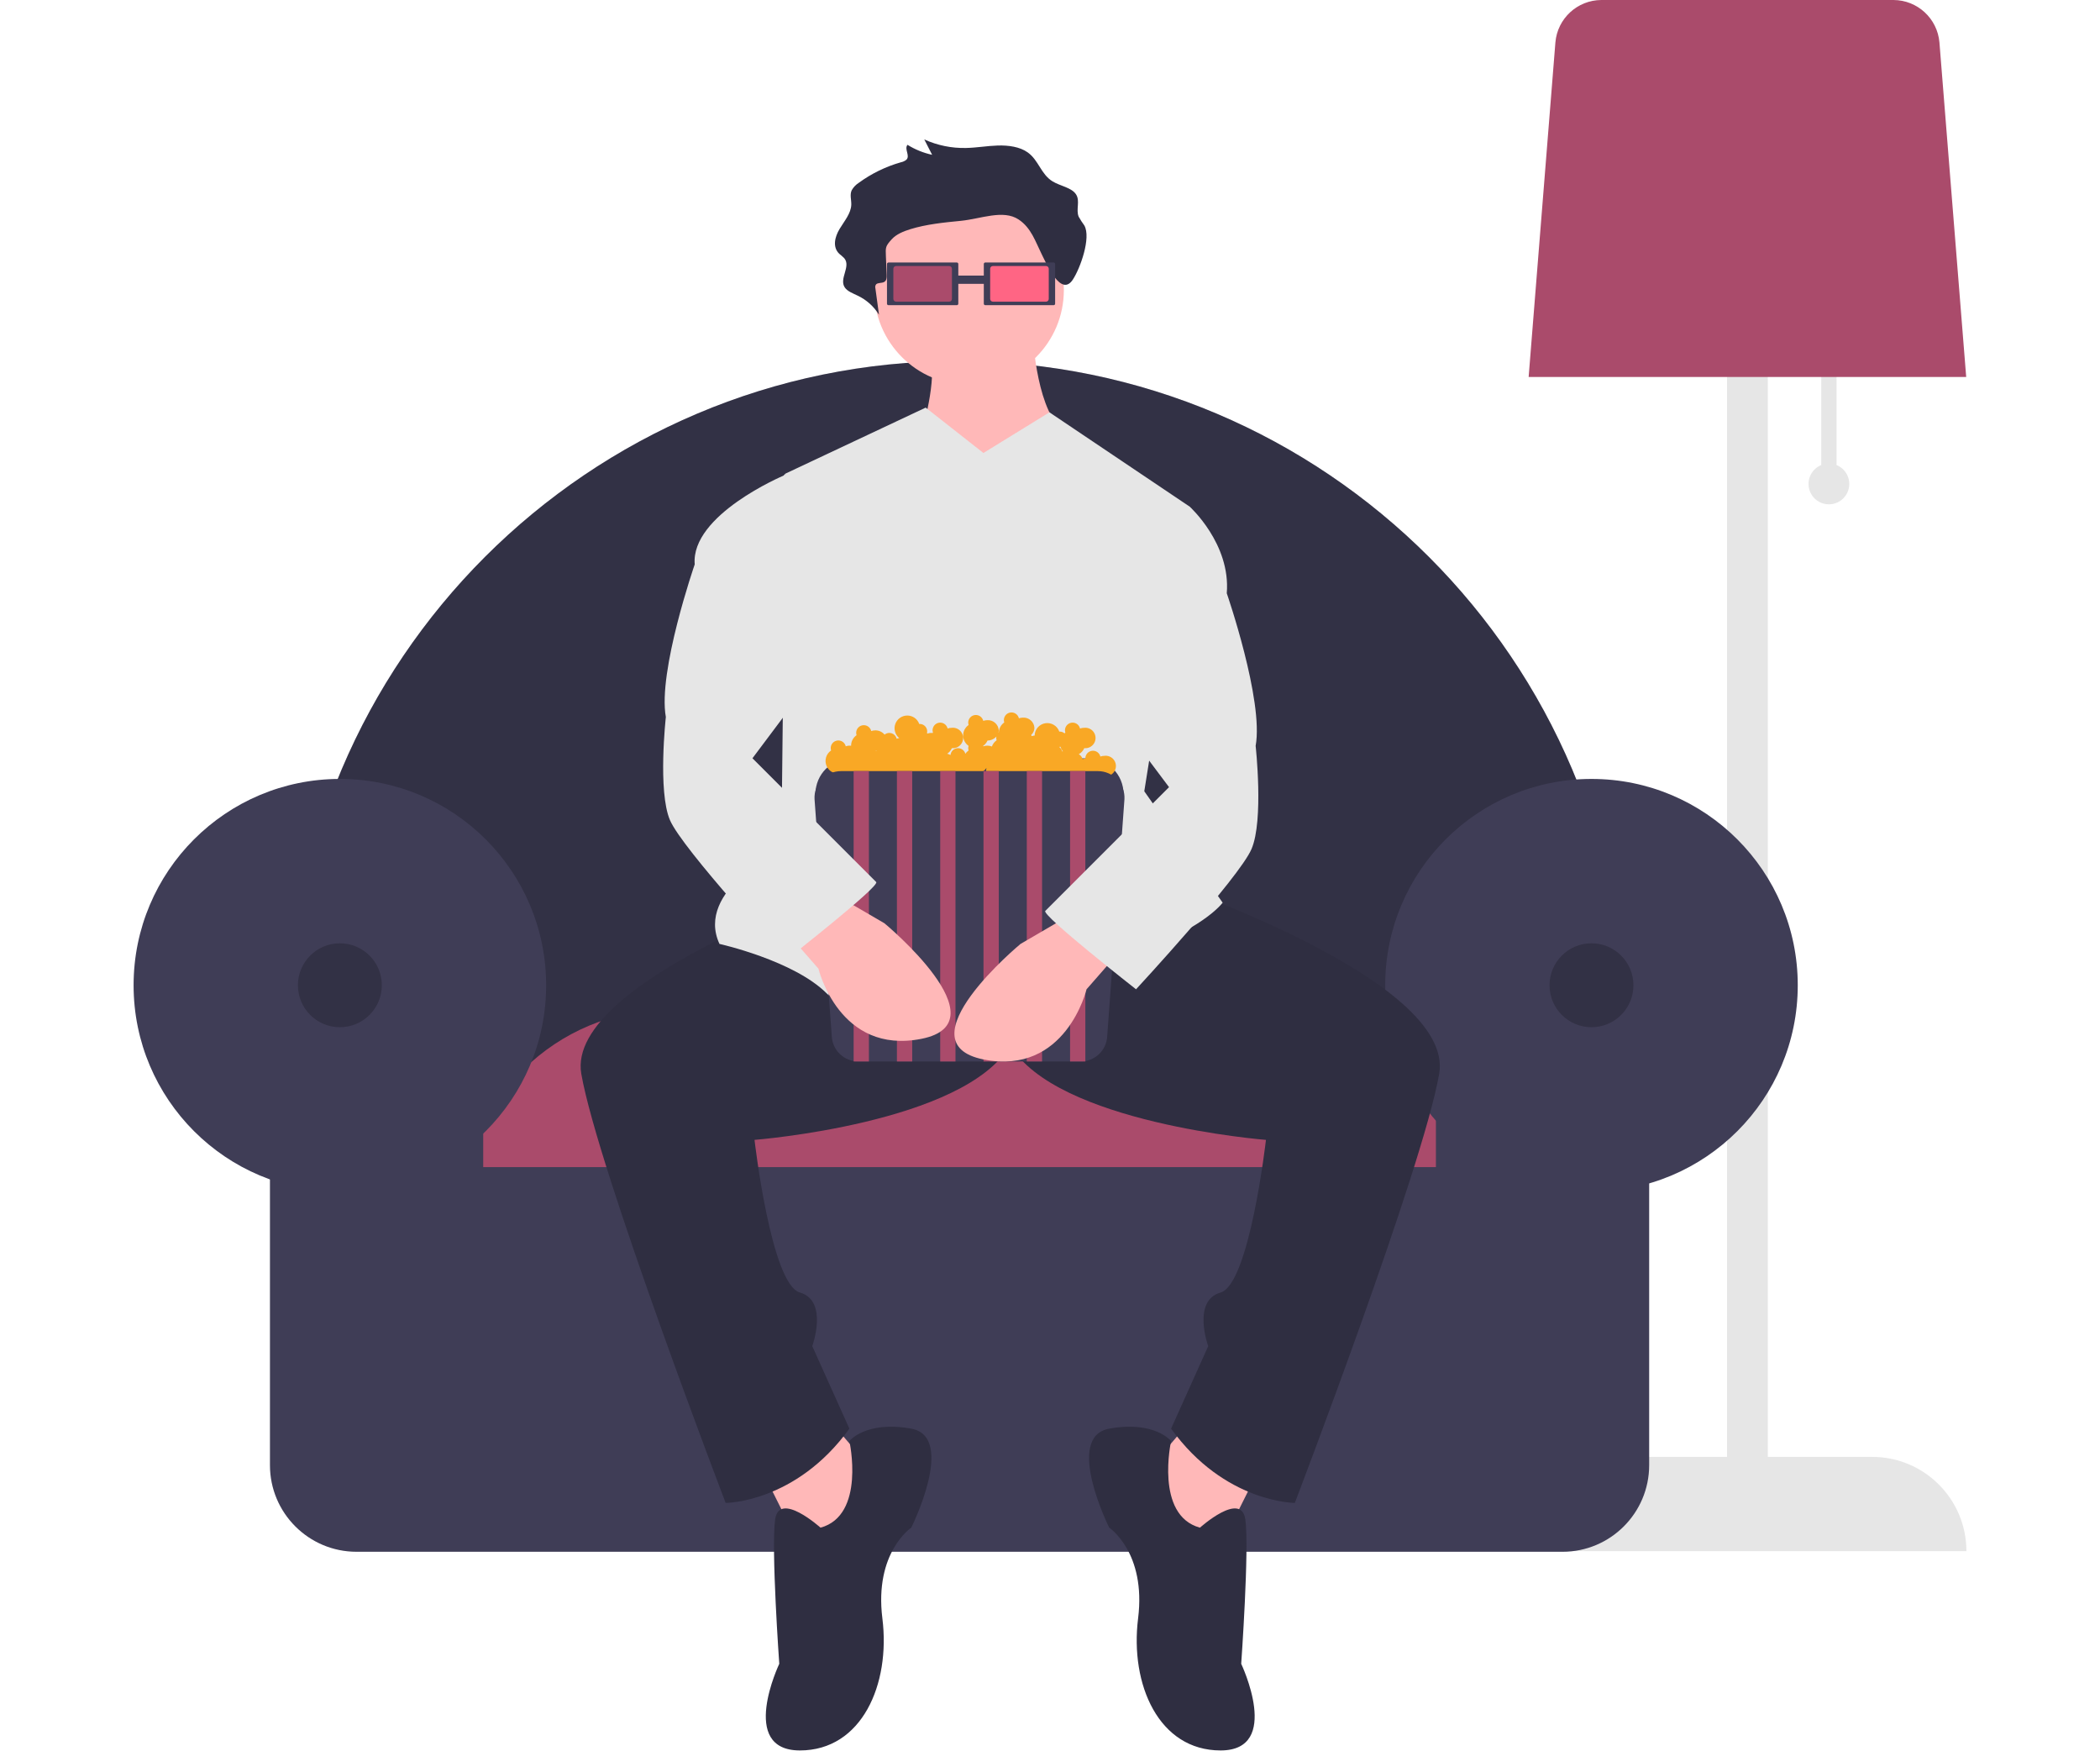
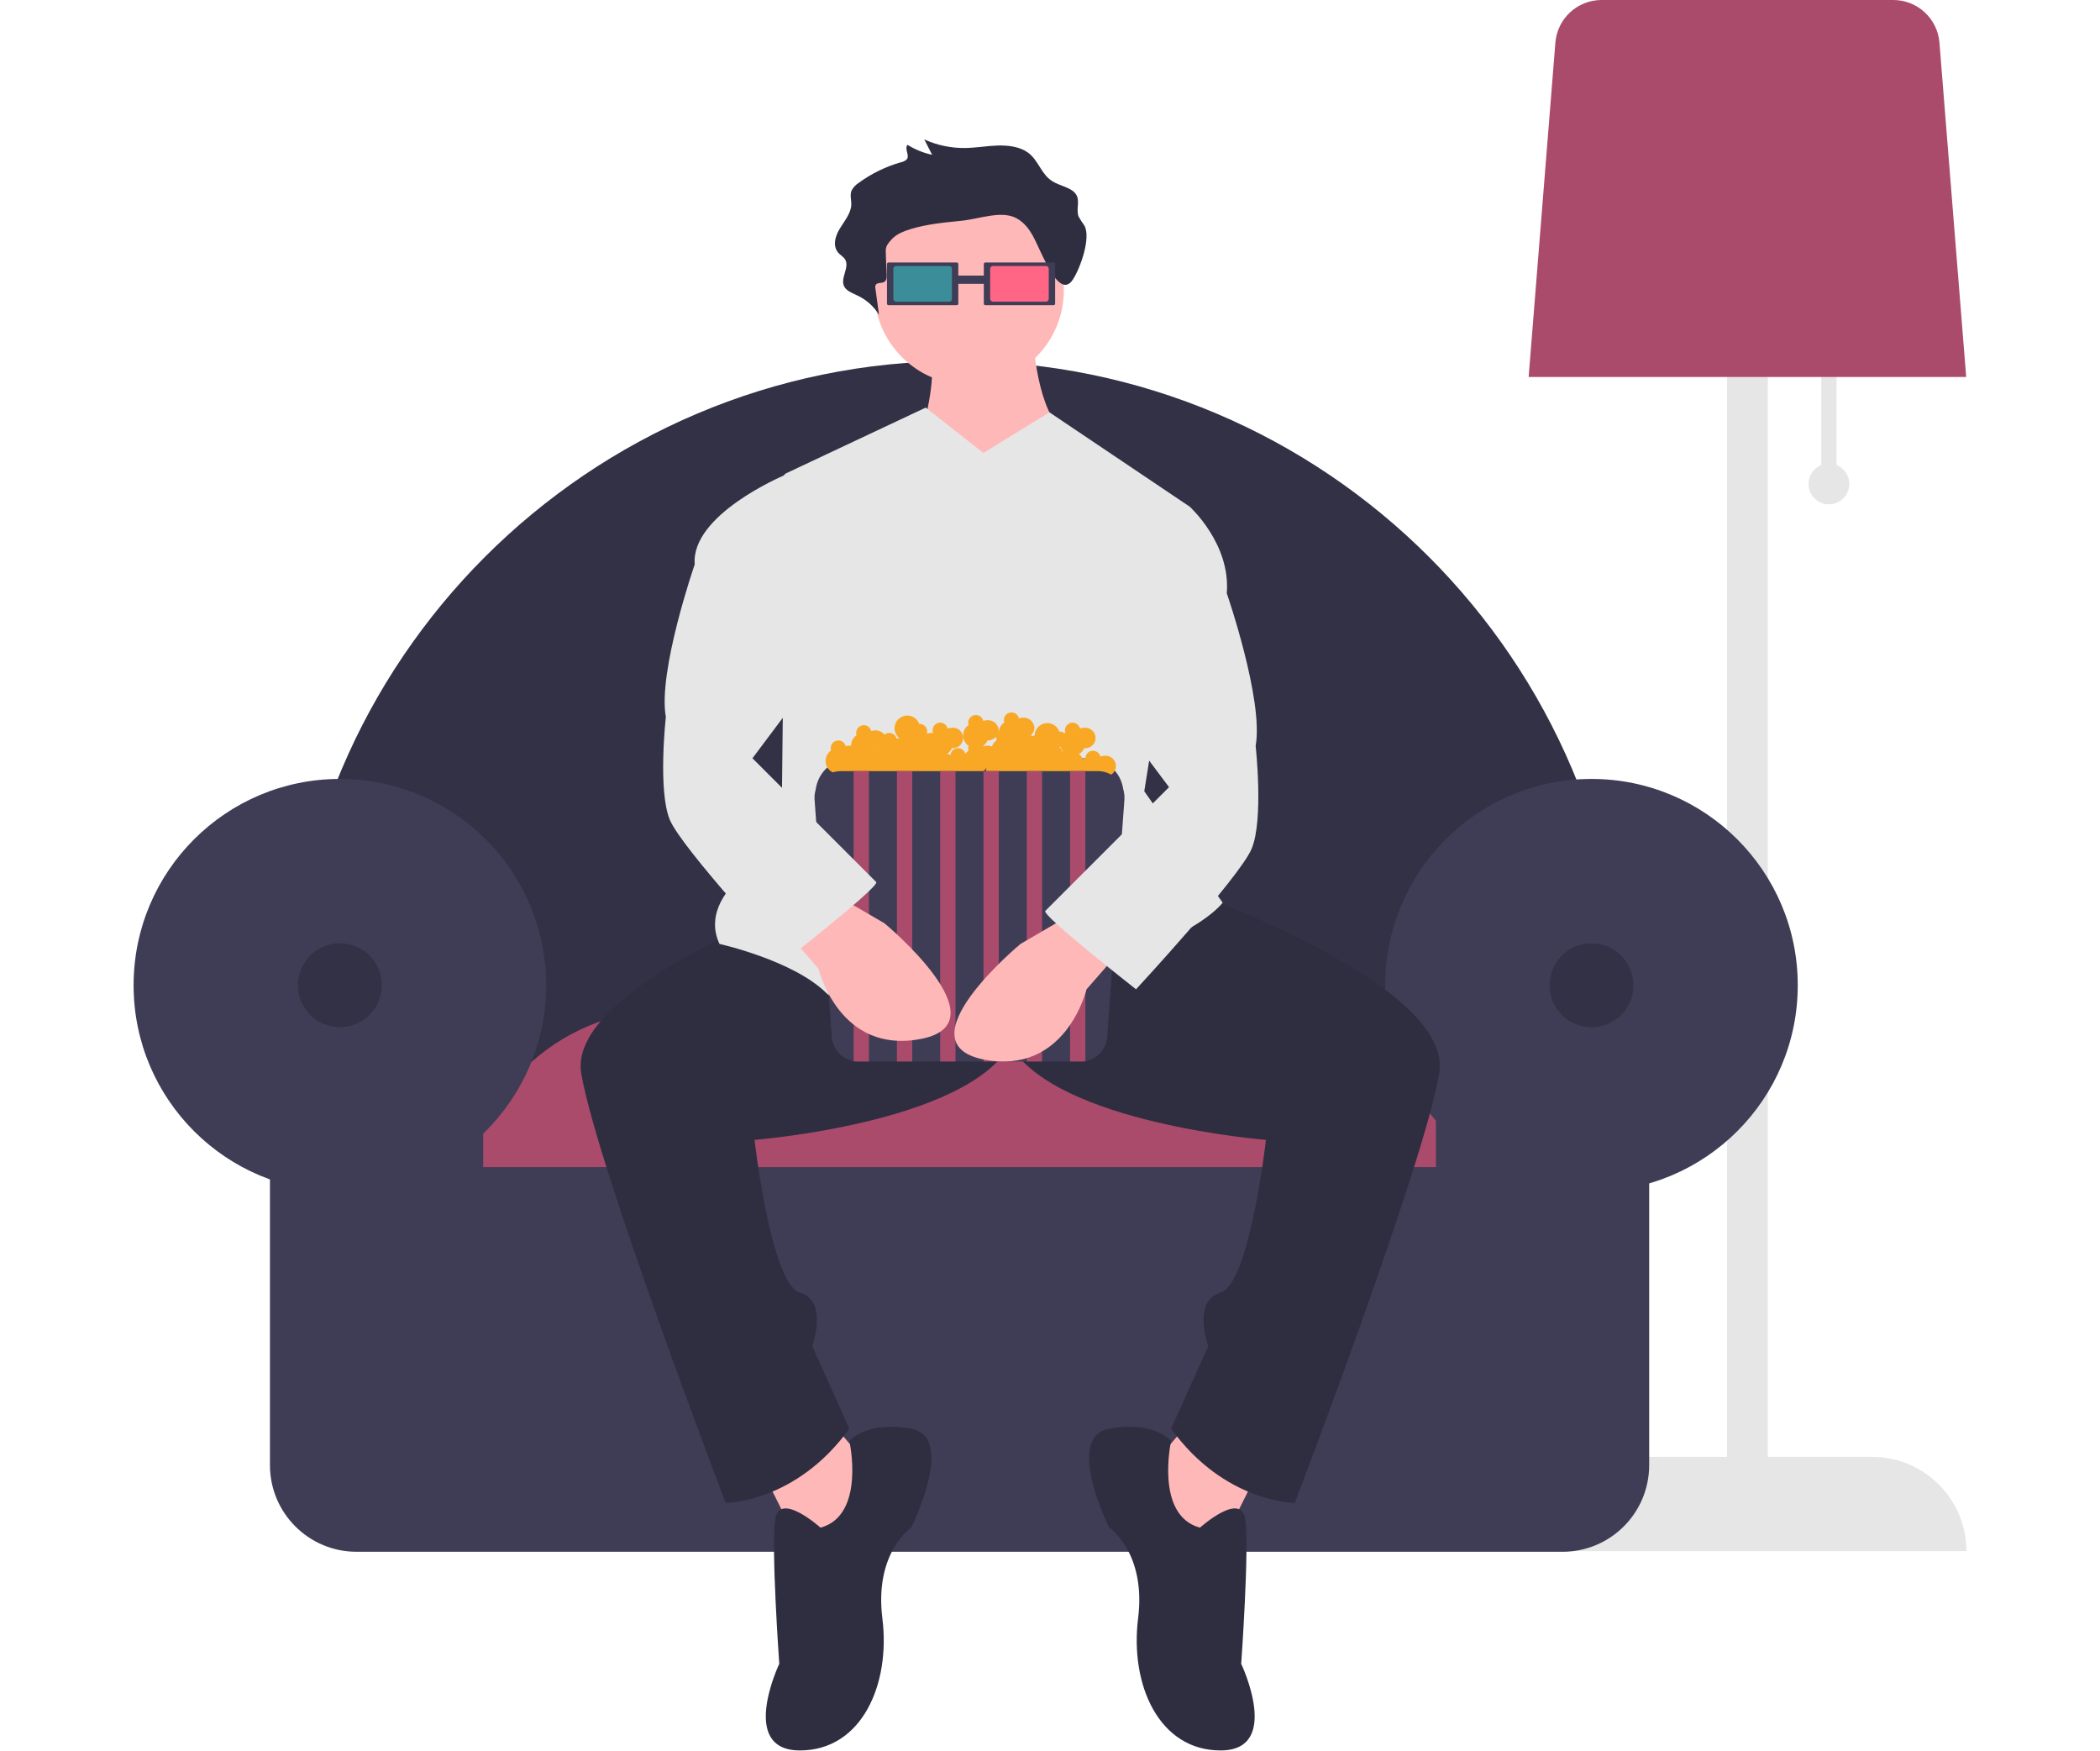
<svg xmlns="http://www.w3.org/2000/svg" data-name="Layer 1" width="600" height="500" viewBox="0 0 719.769 687.25">
  <path d="M908.885,288.962V250.375h-6v38.587a8,8,0,1,0,6,0Z" transform="translate(-240.1153 -106.375)" fill="#e6e6e6" />
  <path d="M922.885,678.375h-41v-498h-16v498H824.885a37,37,0,0,0-37,37v0h172v-0A37,37,0,0,0,922.885,678.375Z" transform="translate(-240.1153 -106.375)" fill="#e6e6e6" />
  <path d="M787.968,254.375h171.834L949.294,123.035A18.198,18.198,0,0,0,931.248,106.375H816.521a18.198,18.198,0,0,0-18.046,16.66Z" transform="translate(-240.1153 -106.375)" fill="#aa4b6b" />
  <path d="M301.213,563.911H825.692V510.364c0-144.599-117.641-262.239-262.239-262.239S301.213,365.766,301.213,510.364Z" transform="translate(-240.1153 -106.375)" fill="#3f3d56" />
  <path d="M301.213,563.911H825.692V510.364c0-144.599-117.641-262.239-262.239-262.239S301.213,365.766,301.213,510.364Z" transform="translate(-240.1153 -106.375)" opacity="0.2" />
  <path d="M369.188,582.446H772.82A81.097,81.097,0,0,0,691.826,502.813H450.181A81.097,81.097,0,0,0,369.188,582.446Z" transform="translate(-240.1153 -106.375)" fill="#aa4b6b" />
  <circle cx="81.006" cy="386.827" r="81.006" fill="#3f3d56" />
  <circle cx="572.533" cy="386.827" r="81.006" fill="#3f3d56" />
  <path d="M751.551,534.392V564.597H377.413V534.392H293.662V681.614a34.011,34.011,0,0,0,34.011,34.011H801.291a34.011,34.011,0,0,0,34.011-34.011V534.392Z" transform="translate(-240.1153 -106.375)" fill="#3f3d56" />
  <circle cx="81.006" cy="386.827" r="16.476" opacity="0.2" />
  <circle cx="572.533" cy="386.827" r="16.476" opacity="0.2" />
  <path d="M593.293,238.871s1.62,30.775,12.958,37.254,0,50.211,0,50.211L552.8,327.956l-3.239-51.831s6.479-21.056,3.239-30.775S593.293,238.871,593.293,238.871Z" transform="translate(-240.1153 -106.375)" fill="#ffb8b8" />
  <polygon points="413.107 560.102 393.671 582.778 424.446 611.933 440.643 579.539 413.107 560.102" fill="#ffb8b8" />
  <polygon points="275.431 560.102 294.868 582.778 264.093 611.933 247.896 579.539 275.431 560.102" fill="#ffb8b8" />
  <path d="M642.695,451.864s116.62,38.873,110.141,76.127-56.69,168.451-56.69,168.451-27.535,0-48.592-29.155l14.577-32.394s-6.479-17.817,4.859-21.056,17.817-59.93,17.817-59.93-82.606-6.479-100.423-37.254l-32.394-77.746Z" transform="translate(-240.1153 -106.375)" fill="#2f2e41" />
  <path d="M526.075,451.864S409.455,490.738,415.934,527.991s56.69,168.451,56.69,168.451,27.535,0,48.592-29.155l-14.577-32.394s6.479-17.817-4.859-21.056-17.817-59.93-17.817-59.93,82.606-6.479,100.423-37.254l32.394-77.746Z" transform="translate(-240.1153 -106.375)" fill="#2f2e41" />
  <path d="M658.892,706.16s16.197-14.577,17.817-3.239-1.62,56.69-1.62,56.69,16.197,34.014-8.099,34.014-35.634-25.915-32.394-51.831-11.338-35.634-11.338-35.634-17.817-35.634,0-38.873,24.296,4.859,24.296,4.859S641.075,701.301,658.892,706.16Z" transform="translate(-240.1153 -106.375)" fill="#2f2e41" />
  <path d="M509.878,706.16s-16.197-14.577-17.817-3.239,1.62,56.69,1.62,56.69S477.483,793.625,501.779,793.625s35.634-25.915,32.394-51.831,11.338-35.634,11.338-35.634,17.817-35.634,0-38.873-24.296,4.859-24.296,4.859S527.695,701.301,509.878,706.16Z" transform="translate(-240.1153 -106.375)" fill="#2f2e41" />
  <circle cx="328.072" cy="113.87" r="37.254" fill="#ffb8b8" />
  <path d="M573.857,284.224l-22.676-17.817-55.07,25.915-1.62,147.394s-34.014,16.197-24.296,37.254c0,0,29.155,6.479,42.113,19.437s85.845-4.859,116.62-14.577,38.873-21.056,38.873-21.056l-30.775-43.732,17.817-111.761L599.778,268.259Z" transform="translate(-240.1153 -106.375)" fill="#e6e6e6" />
  <path d="M613.478,194.889a32.723,32.723,0,0,1-2.221-3.447c-1.155-2.813.669-6.129-1.035-8.756-1.74-2.682-6.159-3.247-9.165-5.069-4.631-2.807-5.473-8.314-9.811-11.407-3.126-2.228-7.584-2.829-11.762-2.702s-8.299.882-12.478.965a37.622,37.622,0,0,1-16.377-3.349l3.083,6.031a30.776,30.776,0,0,1-9.678-3.923c-1.364,1.691,1.131,4.259-.416,5.845a4.963,4.963,0,0,1-2.184,1.013,52.246,52.246,0,0,0-16.538,8.068,8.31,8.31,0,0,0-2.783,2.938c-.804,1.781-.091,3.748-.152,5.641-.111,3.441-2.737,6.441-4.601,9.541s-2.87,7.118-.106,9.749a25.135,25.135,0,0,1,1.932,1.703c2.77,3.267-2.133,8.052.23,11.519,1.026,1.505,3.129,2.267,4.957,3.156a19.807,19.807,0,0,1,8.474,7.553L531.426,219.531a1.72,1.72,0,0,1,.283-1.519c.688-.701,2.129-.422,3.079-.886,1.045-.511,1.124-1.683,1.082-2.665l-.32-7.571c-.144-3.405-.184-3.857,2.324-6.605,1.752-1.92,4.507-3.078,7.275-3.93,6.325-1.947,13.128-2.62,19.853-3.278,7.809-.764,16.602-4.553,22.667-.53,4.964,3.293,6.615,8.706,9.007,13.507,2.15,4.315,7.668,17.02,12.262,10.143C611.823,211.876,616.235,199.698,613.478,194.889Z" transform="translate(-240.1153 -106.375)" fill="#2f2e41" />
  <path d="M574.583,209.438a.58.58,0,0,0-.579.579v15.597a.58.58,0,0,0,.579.579h26.85a.58.58,0,0,0,.579-.579V210.017a.58.58,0,0,0-.579-.579Z" transform="translate(-240.1153 -106.375)" fill="#3f3d56" />
  <path d="M577.583,210.813a1.08,1.08,0,0,0-1.079,1.079v11.846a1.08,1.08,0,0,0,1.079,1.079h20.849a1.08,1.08,0,0,0,1.079-1.079V211.892a1.08,1.08,0,0,0-1.079-1.079Z" transform="translate(-240.1153 -106.375)" fill="#ff6584" />
  <rect x="320.784" y="108.201" width="13.986" height="3.239" fill="#3f3d56" />
  <path d="M536.562,209.438a.58.58,0,0,0-.579.579v15.597a.58.58,0,0,0,.579.579h26.85a.58.58,0,0,0,.579-.579V210.017a.58.58,0,0,0-.579-.579Z" transform="translate(-240.1153 -106.375)" fill="#3f3d56" />
-   <path d="M539.563,210.813a1.08,1.08,0,0,0-1.079,1.079v11.846a1.08,1.08,0,0,0,1.079,1.079H560.411a1.08,1.08,0,0,0,1.079-1.079V211.892a1.08,1.08,0,0,0-1.079-1.079Z" transform="translate(-240.1153 -106.375)" fill="#aa4b6b" />
+   <path d="M539.563,210.813a1.08,1.08,0,0,0-1.079,1.079v11.846a1.08,1.08,0,0,0,1.079,1.079H560.411a1.08,1.08,0,0,0,1.079-1.079V211.892a1.08,1.08,0,0,0-1.079-1.079Z" transform="translate(-240.1153 -106.375)" fill="#3b8d99" />
  <path d="M281.769,297.75h93a14,14,0,0,1,14,14v0a0,0,0,0,1,0,0h-121a0,0,0,0,1,0,0v0A14,14,0,0,1,281.769,297.75Z" fill="#3f3d56" />
  <path d="M621.385,403.125a4.961,4.961,0,0,0-1.599.272,2.995,2.995,0,0,0-5.901.728c0,.015.004.029.004.044a5.142,5.142,0,0,0-1.103.229,3.011,3.011,0,0,0-1.483-1.911,5.017,5.017,0,0,0,2.164-2.369,4.021,4.021,0,1,0-.082-7.993,4.961,4.961,0,0,0-1.599.272,2.99,2.99,0,1,0-5.749,1.625c-.12.083-.231.177-.343.27a2.84,2.84,0,0,0-2.045-.681,4.98,4.98,0,0,0-9.683,1.551,5.118,5.118,0,0,0-1.18.235,3,3,0,0,0-.172-.494,3.758,3.758,0,0,0,1.272-2.779,4.272,4.272,0,0,0-4.5-4,4.961,4.961,0,0,0-1.599.272,2.99,2.99,0,1,0-5.749,1.625,4.987,4.987,0,0,0-2.137,3.869c-.042.038-.091.068-.131.108a3.563,3.563,0,0,0,.116-.874,4.272,4.272,0,0,0-4.5-4,4.961,4.961,0,0,0-1.599.272,2.99,2.99,0,1,0-5.749,1.625,4.987,4.987,0,0,0,0,8.205,2.727,2.727,0,0,0,0,1.795,5.049,5.049,0,0,0-1.279,1.292,2.981,2.981,0,0,0-5.842.505,4.764,4.764,0,0,0-1.286-.519,5.027,5.027,0,0,0,1.837-2.182,4.021,4.021,0,1,0-.082-7.993,4.961,4.961,0,0,0-1.599.272,2.99,2.99,0,1,0-5.749,1.625c-.064.045-.122.097-.184.145-.156-.015-.308-.042-.468-.042a4.961,4.961,0,0,0-1.599.272c-.019-.075-.05-.145-.074-.219a2.947,2.947,0,0,0-3.062-3.567,4.995,4.995,0,1,0-7.851,5.565,5.173,5.173,0,0,0-1.013.221,2.973,2.973,0,0,0-4.762-1.608,4.676,4.676,0,0,0-3.639-1.664,4.961,4.961,0,0,0-1.599.272,2.99,2.99,0,1,0-5.749,1.625,4.989,4.989,0,0,0-2.152,4.103c0,.015.004.03.005.045a4.148,4.148,0,0,0-2.104.227,2.99,2.99,0,1,0-5.749,1.625,4.98,4.98,0,0,0,3.936,8.97,4.982,4.982,0,0,0,9.414,1.279,31.17,31.17,0,0,0,10.802-.487,4.982,4.982,0,0,0,9.278.333,4.892,4.892,0,0,0,2.097-.519,4.977,4.977,0,0,0,8.903-.481,4.844,4.844,0,0,1,5.418,3.007,7.799,7.799,0,0,1,5.744-3.179,4.875,4.875,0,0,0,5.415-2.068,4.998,4.998,0,0,0,9.423,3.239,4.892,4.892,0,0,0,2.097-.519,4.977,4.977,0,0,0,8.903-.481,4.892,4.892,0,0,0,2.097-.519,4.948,4.948,0,0,0,7.412,1.437,4.979,4.979,0,0,0,8.906,2.065,4.966,4.966,0,0,0,7.584-1.983,4.021,4.021,0,1,0-.082-7.993Zm-89.378-2.064c-.005.024-.009.049-.014.073-.036-.001-.071-.009-.108-.009a2.978,2.978,0,0,0-.446.045c.008-.018.02-.034.027-.052A4.98,4.98,0,0,0,532.007,401.061Zm41.779-1.664c-.015-.058-.04-.112-.057-.169a5.024,5.024,0,0,0,1.738-2.111,4.681,4.681,0,0,0,3.477-1.574,3.009,3.009,0,0,0-.059.582,2.967,2.967,0,0,0,.152.897,5.018,5.018,0,0,0-1.859,2.437,4.907,4.907,0,0,0-3.392-.062Zm29.95.373c-.002-.061.006-.124.002-.185a2.986,2.986,0,0,0,.381-.026,4.956,4.956,0,0,0,.953,1.765c-.094.026-.194.042-.286.074A3.016,3.016,0,0,0,603.736,399.77Z" transform="translate(-240.1153 -106.375)" fill="#f9a825" />
  <path d="M517.958,409.125a10.441,10.441,0,0,0-10.427,11.002l6.771,93.115a10.441,10.441,0,0,0,10.427,9.883H612.04a10.441,10.441,0,0,0,10.427-9.883l6.771-93.115a10.441,10.441,0,0,0-10.427-11.002Z" transform="translate(-240.1153 -106.375)" fill="#3f3d56" />
  <rect x="282.769" y="302.75" width="6" height="114" fill="#aa4b6b" />
  <rect x="299.769" y="302.75" width="6" height="114" fill="#aa4b6b" />
  <rect x="316.769" y="302.75" width="6" height="114" fill="#aa4b6b" />
  <rect x="333.769" y="302.75" width="6" height="114" fill="#aa4b6b" />
  <rect x="350.769" y="302.75" width="6" height="114" fill="#aa4b6b" />
  <rect x="367.769" y="302.75" width="6" height="114" fill="#aa4b6b" />
  <path d="M607.871,465.632l-19.437,11.338s-46.972,38.873-14.577,45.352,40.493-27.535,40.493-27.535l11.338-12.958Z" transform="translate(-240.1153 -106.375)" fill="#ffb8b8" />
  <path d="M515.547,457.533l19.437,11.338s46.972,38.873,14.577,45.352-40.493-27.535-40.493-27.535l-11.338-12.958Z" transform="translate(-240.1153 -106.375)" fill="#ffb8b8" />
  <path d="M633.786,303.66l21.056,1.62s16.197,14.577,14.577,34.014c0,0,14.577,42.113,11.338,59.93,0,0,3.239,29.155-1.62,40.493S633.786,494.787,633.786,494.787s-37.254-29.155-35.634-30.775l48.592-48.592-24.296-32.394Z" transform="translate(-240.1153 -106.375)" fill="#e6e6e6" />
  <path d="M496.11,292.322l-.81.81s-36.444,15.387-34.824,34.824c0,0-14.577,42.113-11.338,59.93,0,0-3.239,29.155,1.62,40.493s45.352,55.07,45.352,55.07,37.254-29.155,35.634-30.775l-48.592-48.592,24.296-32.394Z" transform="translate(-240.1153 -106.375)" fill="#e6e6e6" />
</svg>
